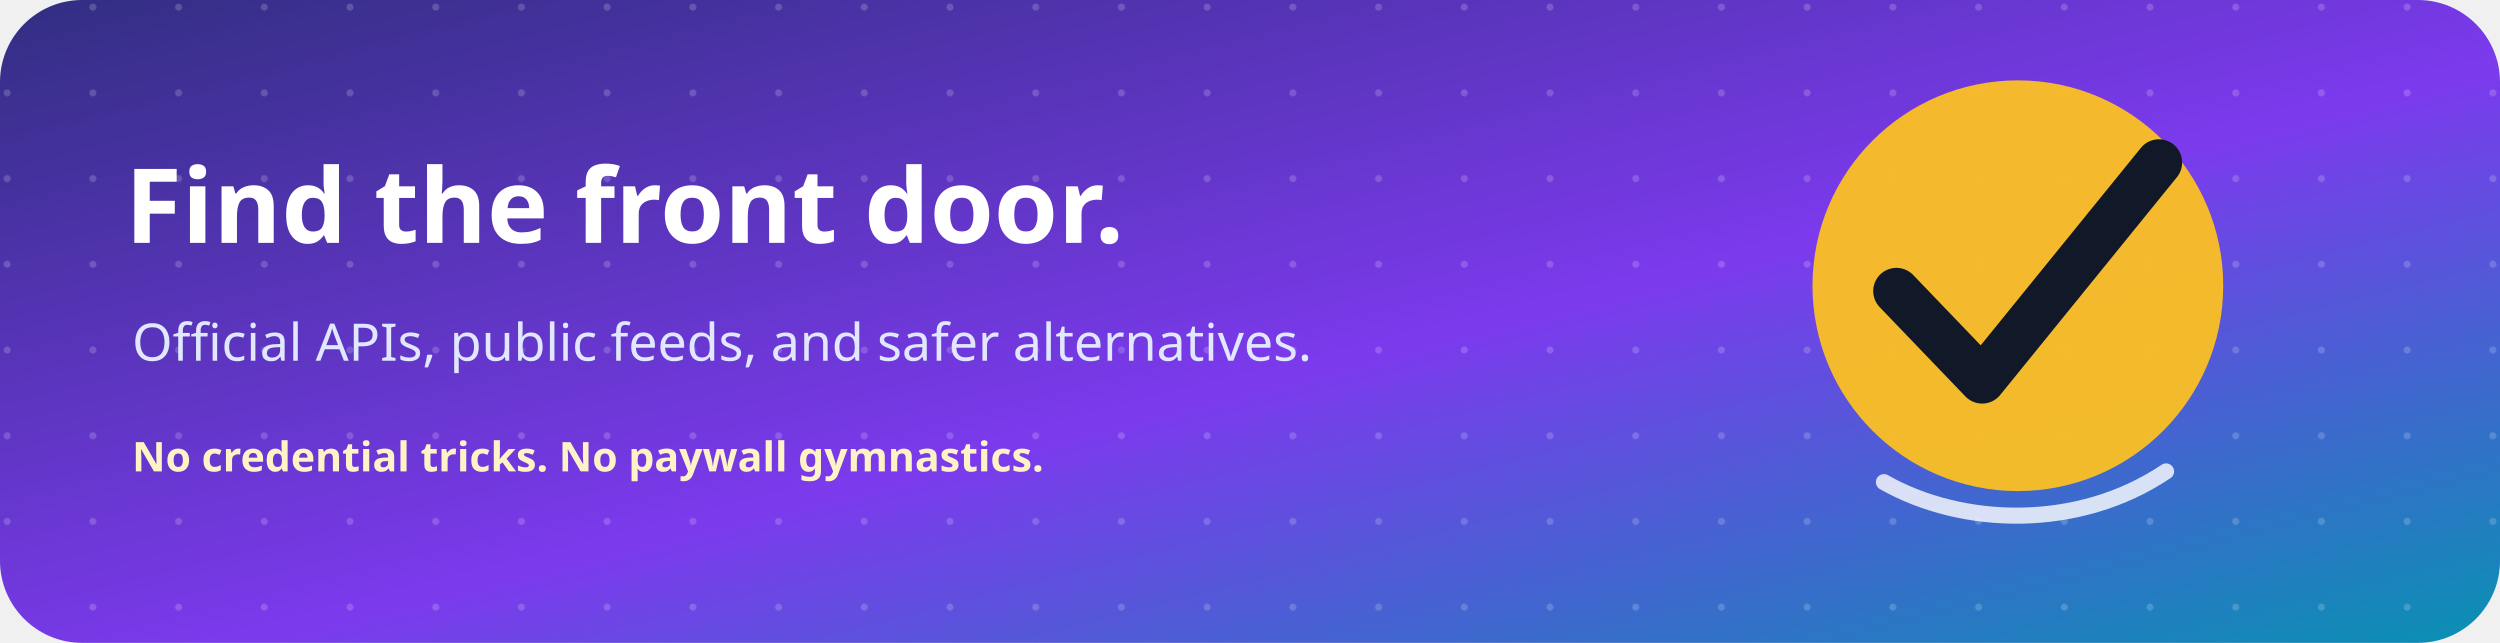
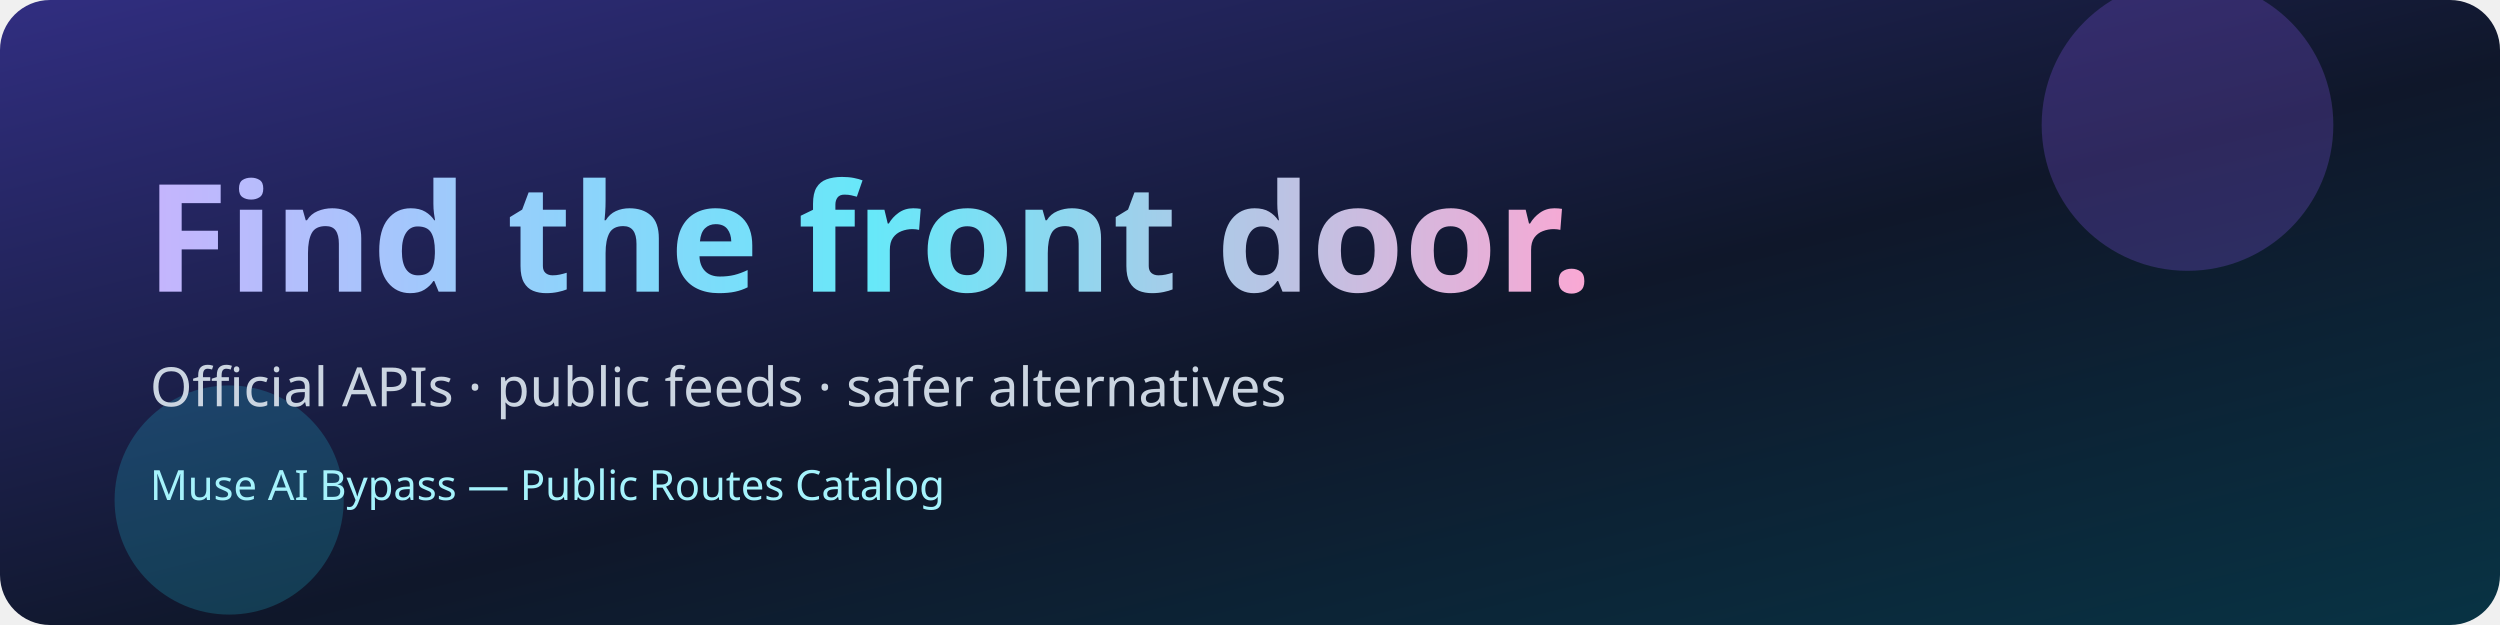
- <svg xmlns="http://www.w3.org/2000/svg" viewBox="0 0 1400 360">
+ <svg xmlns="http://www.w3.org/2000/svg" width="1200" height="300" viewBox="0 0 1200 300" role="img" aria-label="Find the front door promotional banner">
  <defs>
-     <linearGradient id="b" x1="0" y1="0" x2="1" y2="1">
-       <stop stop-color="#312e81" />
-       <stop offset=".55" stop-color="#7c3aed" />
-       <stop offset="1" stop-color="#0891b2" />
+     <linearGradient id="bg" x1="0" y1="0" x2="1" y2="1">
+       <stop offset="0" stop-color="#312e81" />
+       <stop offset="0.55" stop-color="#0f172a" />
+       <stop offset="1" stop-color="#083344" />
    </linearGradient>
-     <pattern id="p" width="48" height="48" patternUnits="userSpaceOnUse">
-       <circle cx="4" cy="4" r="2" fill="#fff" opacity=".18" />
-     </pattern>
+     <linearGradient id="txt" x1="0" y1="0" x2="1" y2="0">
+       <stop offset="0" stop-color="#c4b5fd" />
+       <stop offset="0.5" stop-color="#67e8f9" />
+       <stop offset="1" stop-color="#f9a8d4" />
+     </linearGradient>
  </defs>
-   <rect width="1400" height="360" rx="46" fill="url(#b)" />
-   <rect width="1400" height="360" rx="46" fill="url(#p)" />
-   <circle cx="1130" cy="160" r="115" fill="#fbbf24" opacity=".95" />
-   <path d="M1062 163l48 50 99-122" fill="none" stroke="#111827" stroke-width="26" stroke-linecap="round" stroke-linejoin="round" />
-   <path d="M1055 270c44 25 109 27 158-6" fill="none" stroke="#fff" stroke-width="9" stroke-linecap="round" opacity=".8" />
-   <text x="70" y="136" fill="#fff" font-family="system-ui, sans-serif" font-size="58" font-weight="900">Find the front door.</text>
-   <text x="74" y="202" fill="#e0e7ff" font-family="system-ui, sans-serif" font-size="29">Official APIs, public feeds, and safer alternatives.</text>
-   <text x="74" y="264" fill="#fef3c7" font-family="system-ui, sans-serif" font-size="23" font-weight="700">No credential tricks. No paywall gymnastics.</text>
+   <rect width="1200" height="300" rx="24" fill="url(#bg)" />
+   <circle cx="1050" cy="60" r="70" fill="#8b5cf6" opacity="0.25" />
+   <circle cx="110" cy="240" r="55" fill="#22d3ee" opacity="0.2" />
+   <text x="70" y="140" font-family="system-ui, sans-serif" font-size="72" font-weight="800" fill="url(#txt)">Find the front door.</text>
+   <text x="72" y="195" font-family="system-ui, sans-serif" font-size="26" fill="#cbd5e1">Official APIs · public feeds · safer alternatives</text>
+   <text x="72" y="240" font-family="system-ui, sans-serif" font-size="20" fill="#a5f3fc">Muse AI Bypass — Public Routes Catalog</text>
</svg>
